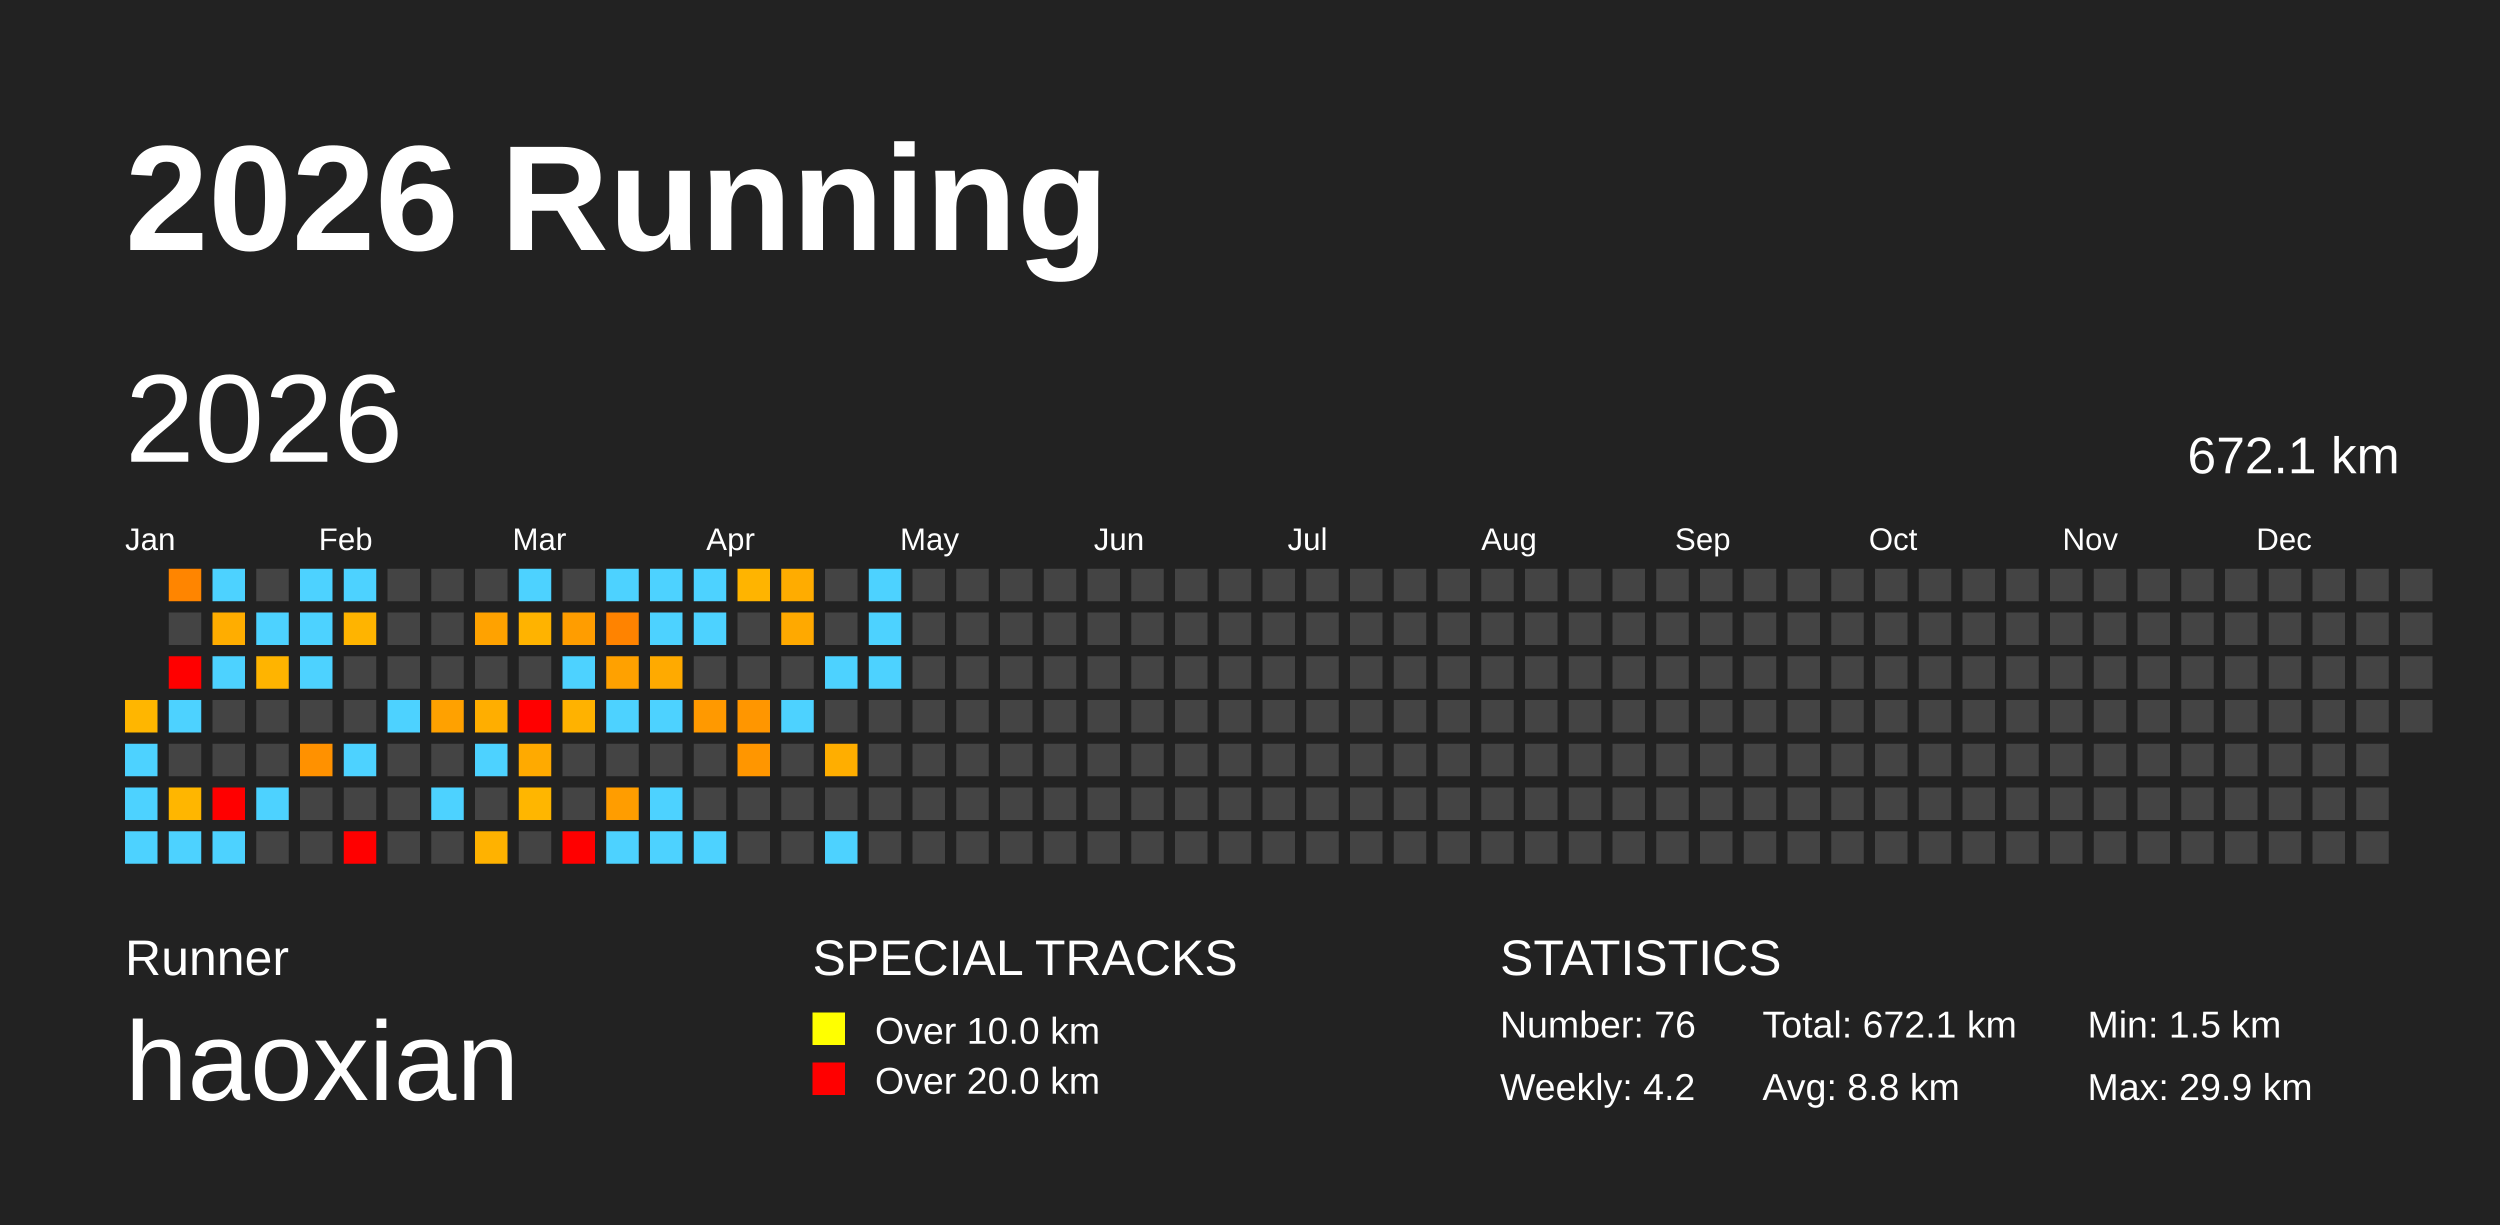
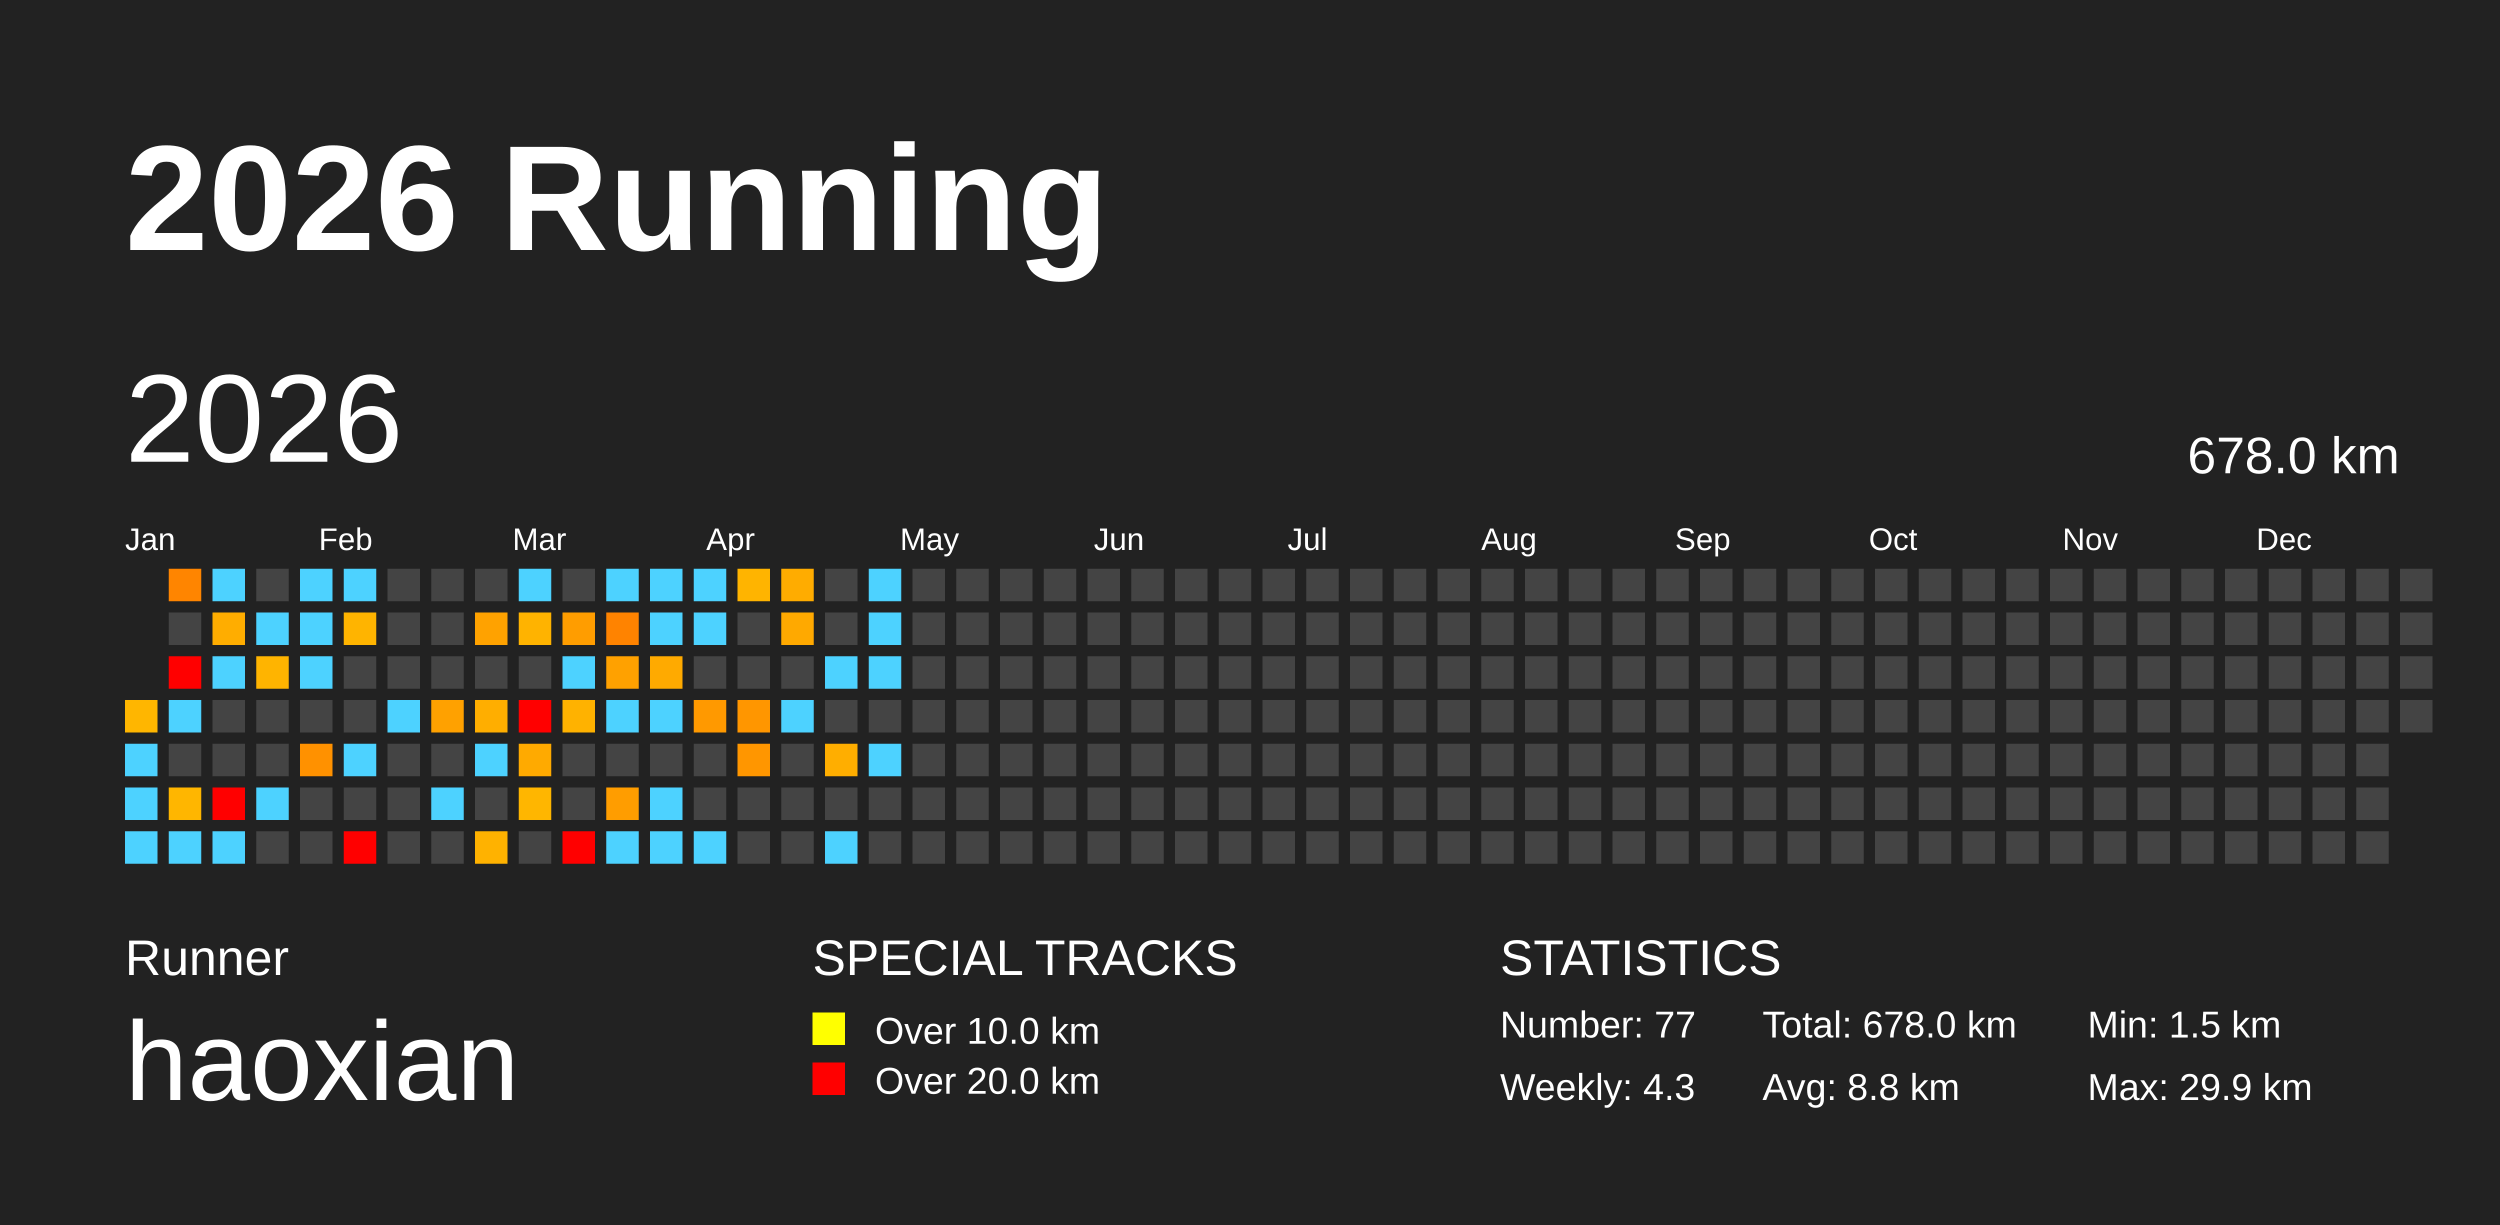
<svg xmlns="http://www.w3.org/2000/svg" baseProfile="full" height="98mm" version="1.1" viewBox="0,0,200,98" width="200mm">
  <defs />
  <rect fill="#222222" height="98" width="200" x="0" y="0" />
  <text fill="#FFFFFF" style="font-size:12px; font-family:Arial; font-weight:bold;" x="10" y="20">2026 Running</text>
  <text fill="#FFFFFF" style="font-size:4px; font-family:Arial" x="10" y="78">Runner</text>
  <text fill="#FFFFFF" style="font-size:9px; font-family:Arial" x="10" y="88">haoxian</text>
  <text fill="#FFFFFF" style="font-size:4px; font-family:Arial" x="65" y="78">SPECIAL TRACKS</text>
  <rect fill="yellow" height="2.6" width="2.6" x="65" y="81" />
  <text fill="#FFFFFF" style="font-size:3px; font-family:Arial" x="70" y="83.5">Over 10.0 km</text>
  <rect fill="red" height="2.6" width="2.6" x="65" y="85" />
  <text fill="#FFFFFF" style="font-size:3px; font-family:Arial" x="70" y="87.5">Over 20.0 km</text>
  <text fill="#FFFFFF" style="font-size:4px; font-family:Arial" x="120" y="78">STATISTICS</text>
-   <text fill="#FFFFFF" style="font-size:3px; font-family:Arial" x="120" y="83">Number: 76</text>
-   <text fill="#FFFFFF" style="font-size:3px; font-family:Arial" x="120" y="88">Weekly: 4.2</text>
-   <text fill="#FFFFFF" style="font-size:3px; font-family:Arial" x="141" y="83">Total: 672.1 km</text>
+   <text fill="#FFFFFF" style="font-size:3px; font-family:Arial" x="120" y="83">Number: 77</text>
+   <text fill="#FFFFFF" style="font-size:3px; font-family:Arial" x="120" y="88">Weekly: 4.3</text>
+   <text fill="#FFFFFF" style="font-size:3px; font-family:Arial" x="141" y="83">Total: 678.0 km</text>
  <text fill="#FFFFFF" style="font-size:3px; font-family:Arial" x="141" y="88">Avg: 8.8 km</text>
  <text fill="#FFFFFF" style="font-size:3px; font-family:Arial" x="167" y="83">Min: 1.5 km</text>
  <text fill="#FFFFFF" style="font-size:3px; font-family:Arial" x="167" y="88">Max: 29.9 km</text>
  <text dominant-baseline="hanging" fill="#FFFFFF" style="font-size:10.0px; font-family:Arial;" x="10" y="30">2026</text>
-   <text dominant-baseline="hanging" fill="#FFFFFF" style="font-size:4.125px; font-family:Arial;" x="175" y="35">672.1 km</text>
+   <text dominant-baseline="hanging" fill="#FFFFFF" style="font-size:4.125px; font-family:Arial;" x="175" y="35">678.0 km</text>
  <text fill="#FFFFFF" style="font-size:2.5px; font-family:Arial" x="10.0" y="44">Jan</text>
  <text fill="#FFFFFF" style="font-size:2.5px; font-family:Arial" x="25.5" y="44">Feb</text>
  <text fill="#FFFFFF" style="font-size:2.5px; font-family:Arial" x="41.0" y="44">Mar</text>
  <text fill="#FFFFFF" style="font-size:2.5px; font-family:Arial" x="56.5" y="44">Apr</text>
  <text fill="#FFFFFF" style="font-size:2.5px; font-family:Arial" x="72.0" y="44">May</text>
  <text fill="#FFFFFF" style="font-size:2.5px; font-family:Arial" x="87.5" y="44">Jun</text>
  <text fill="#FFFFFF" style="font-size:2.5px; font-family:Arial" x="103.0" y="44">Jul</text>
  <text fill="#FFFFFF" style="font-size:2.5px; font-family:Arial" x="118.5" y="44">Aug</text>
  <text fill="#FFFFFF" style="font-size:2.5px; font-family:Arial" x="134.0" y="44">Sep</text>
  <text fill="#FFFFFF" style="font-size:2.5px; font-family:Arial" x="149.5" y="44">Oct</text>
  <text fill="#FFFFFF" style="font-size:2.5px; font-family:Arial" x="165.0" y="44">Nov</text>
  <text fill="#FFFFFF" style="font-size:2.5px; font-family:Arial" x="180.5" y="44">Dec</text>
  <rect fill="#ffb600" height="2.6" width="2.6" x="10.0" y="56.0" />
  <rect fill="#4dd2ff" height="2.6" width="2.6" x="10.0" y="59.5" />
  <rect fill="#4dd2ff" height="2.6" width="2.6" x="10.0" y="63.0" />
  <rect fill="#4dd2ff" height="2.6" width="2.6" x="10.0" y="66.5" />
  <rect fill="#ff8500" height="2.6" width="2.6" x="13.5" y="45.5" />
  <rect fill="#444444" height="2.6" width="2.6" x="13.5" y="49.0" />
  <rect fill="red" height="2.6" width="2.6" x="13.5" y="52.5" />
  <rect fill="#4dd2ff" height="2.6" width="2.6" x="13.5" y="56.0" />
  <rect fill="#444444" height="2.6" width="2.6" x="13.5" y="59.5" />
  <rect fill="#ffb600" height="2.6" width="2.6" x="13.5" y="63.0" />
  <rect fill="#4dd2ff" height="2.6" width="2.6" x="13.5" y="66.5" />
  <rect fill="#4dd2ff" height="2.6" width="2.6" x="17.0" y="45.5" />
  <rect fill="#ffad00" height="2.6" width="2.6" x="17.0" y="49.0" />
  <rect fill="#4dd2ff" height="2.6" width="2.6" x="17.0" y="52.5" />
  <rect fill="#444444" height="2.6" width="2.6" x="17.0" y="56.0" />
  <rect fill="#444444" height="2.6" width="2.6" x="17.0" y="59.5" />
  <rect fill="red" height="2.6" width="2.6" x="17.0" y="63.0" />
  <rect fill="#4dd2ff" height="2.6" width="2.6" x="17.0" y="66.5" />
  <rect fill="#444444" height="2.6" width="2.6" x="20.5" y="45.5" />
  <rect fill="#4dd2ff" height="2.6" width="2.6" x="20.5" y="49.0" />
  <rect fill="#ffb400" height="2.6" width="2.6" x="20.5" y="52.5" />
  <rect fill="#444444" height="2.6" width="2.6" x="20.5" y="56.0" />
  <rect fill="#444444" height="2.6" width="2.6" x="20.5" y="59.5" />
  <rect fill="#4dd2ff" height="2.6" width="2.6" x="20.5" y="63.0" />
  <rect fill="#444444" height="2.6" width="2.6" x="20.5" y="66.5" />
  <rect fill="#4dd2ff" height="2.6" width="2.6" x="24.0" y="45.5" />
  <rect fill="#4dd2ff" height="2.6" width="2.6" x="24.0" y="49.0" />
  <rect fill="#4dd2ff" height="2.6" width="2.6" x="24.0" y="52.5" />
  <rect fill="#444444" height="2.6" width="2.6" x="24.0" y="56.0" />
  <rect fill="#ff9100" height="2.6" width="2.6" x="24.0" y="59.5" />
  <rect fill="#444444" height="2.6" width="2.6" x="24.0" y="63.0" />
  <rect fill="#444444" height="2.6" width="2.6" x="24.0" y="66.5" />
  <rect fill="#4dd2ff" height="2.6" width="2.6" x="27.5" y="45.5" />
  <rect fill="#ffb400" height="2.6" width="2.6" x="27.5" y="49.0" />
  <rect fill="#444444" height="2.6" width="2.6" x="27.5" y="52.5" />
  <rect fill="#444444" height="2.6" width="2.6" x="27.5" y="56.0" />
  <rect fill="#4dd2ff" height="2.6" width="2.6" x="27.5" y="59.5" />
  <rect fill="#444444" height="2.6" width="2.6" x="27.5" y="63.0" />
  <rect fill="red" height="2.6" width="2.6" x="27.5" y="66.5" />
  <rect fill="#444444" height="2.6" width="2.6" x="31.0" y="45.5" />
  <rect fill="#444444" height="2.6" width="2.6" x="31.0" y="49.0" />
  <rect fill="#444444" height="2.6" width="2.6" x="31.0" y="52.5" />
  <rect fill="#4dd2ff" height="2.6" width="2.6" x="31.0" y="56.0" />
  <rect fill="#444444" height="2.6" width="2.6" x="31.0" y="59.5" />
  <rect fill="#444444" height="2.6" width="2.6" x="31.0" y="63.0" />
  <rect fill="#444444" height="2.6" width="2.6" x="31.0" y="66.5" />
  <rect fill="#444444" height="2.6" width="2.6" x="34.5" y="45.5" />
  <rect fill="#444444" height="2.6" width="2.6" x="34.5" y="49.0" />
  <rect fill="#444444" height="2.6" width="2.6" x="34.5" y="52.5" />
  <rect fill="#ffa100" height="2.6" width="2.6" x="34.5" y="56.0" />
  <rect fill="#444444" height="2.6" width="2.6" x="34.5" y="59.5" />
  <rect fill="#4dd2ff" height="2.6" width="2.6" x="34.5" y="63.0" />
  <rect fill="#444444" height="2.6" width="2.6" x="34.5" y="66.5" />
  <rect fill="#444444" height="2.6" width="2.6" x="38.0" y="45.5" />
  <rect fill="#ffa200" height="2.6" width="2.6" x="38.0" y="49.0" />
  <rect fill="#444444" height="2.6" width="2.6" x="38.0" y="52.5" />
  <rect fill="#ffae00" height="2.6" width="2.6" x="38.0" y="56.0" />
  <rect fill="#4dd2ff" height="2.6" width="2.6" x="38.0" y="59.5" />
  <rect fill="#444444" height="2.6" width="2.6" x="38.0" y="63.0" />
  <rect fill="#ffb200" height="2.6" width="2.6" x="38.0" y="66.5" />
  <rect fill="#4dd2ff" height="2.6" width="2.6" x="41.5" y="45.5" />
  <rect fill="#ffb300" height="2.6" width="2.6" x="41.5" y="49.0" />
  <rect fill="#444444" height="2.6" width="2.6" x="41.5" y="52.5" />
  <rect fill="red" height="2.6" width="2.6" x="41.5" y="56.0" />
  <rect fill="#ffaa00" height="2.6" width="2.6" x="41.5" y="59.5" />
  <rect fill="#ffb600" height="2.6" width="2.6" x="41.5" y="63.0" />
  <rect fill="#444444" height="2.6" width="2.6" x="41.5" y="66.5" />
  <rect fill="#444444" height="2.6" width="2.6" x="45.0" y="45.5" />
  <rect fill="#ff9d00" height="2.6" width="2.6" x="45.0" y="49.0" />
  <rect fill="#4dd2ff" height="2.6" width="2.6" x="45.0" y="52.5" />
  <rect fill="#ffb200" height="2.6" width="2.6" x="45.0" y="56.0" />
  <rect fill="#444444" height="2.6" width="2.6" x="45.0" y="59.5" />
  <rect fill="#444444" height="2.6" width="2.6" x="45.0" y="63.0" />
  <rect fill="red" height="2.6" width="2.6" x="45.0" y="66.5" />
  <rect fill="#4dd2ff" height="2.6" width="2.6" x="48.5" y="45.5" />
  <rect fill="#ff8300" height="2.6" width="2.6" x="48.5" y="49.0" />
  <rect fill="#ffa100" height="2.6" width="2.6" x="48.5" y="52.5" />
  <rect fill="#4dd2ff" height="2.6" width="2.6" x="48.5" y="56.0" />
  <rect fill="#444444" height="2.6" width="2.6" x="48.5" y="59.5" />
  <rect fill="#ff9d00" height="2.6" width="2.6" x="48.5" y="63.0" />
  <rect fill="#4dd2ff" height="2.6" width="2.6" x="48.5" y="66.5" />
  <rect fill="#4dd2ff" height="2.6" width="2.6" x="52.0" y="45.5" />
  <rect fill="#4dd2ff" height="2.6" width="2.6" x="52.0" y="49.0" />
  <rect fill="#ffaa00" height="2.6" width="2.6" x="52.0" y="52.5" />
  <rect fill="#4dd2ff" height="2.6" width="2.6" x="52.0" y="56.0" />
  <rect fill="#444444" height="2.6" width="2.6" x="52.0" y="59.5" />
  <rect fill="#4dd2ff" height="2.6" width="2.6" x="52.0" y="63.0" />
  <rect fill="#4dd2ff" height="2.6" width="2.6" x="52.0" y="66.5" />
  <rect fill="#4dd2ff" height="2.6" width="2.6" x="55.5" y="45.5" />
  <rect fill="#4dd2ff" height="2.6" width="2.6" x="55.5" y="49.0" />
  <rect fill="#444444" height="2.6" width="2.6" x="55.5" y="52.5" />
  <rect fill="#ff9900" height="2.6" width="2.6" x="55.5" y="56.0" />
  <rect fill="#444444" height="2.6" width="2.6" x="55.5" y="59.5" />
  <rect fill="#444444" height="2.6" width="2.6" x="55.5" y="63.0" />
  <rect fill="#4dd2ff" height="2.6" width="2.6" x="55.5" y="66.5" />
  <rect fill="#ffb400" height="2.6" width="2.6" x="59.0" y="45.5" />
  <rect fill="#444444" height="2.6" width="2.6" x="59.0" y="49.0" />
  <rect fill="#444444" height="2.6" width="2.6" x="59.0" y="52.5" />
  <rect fill="#ff9600" height="2.6" width="2.6" x="59.0" y="56.0" />
  <rect fill="#ff9600" height="2.6" width="2.6" x="59.0" y="59.5" />
  <rect fill="#444444" height="2.6" width="2.6" x="59.0" y="63.0" />
  <rect fill="#444444" height="2.6" width="2.6" x="59.0" y="66.5" />
  <rect fill="#ffac00" height="2.6" width="2.6" x="62.5" y="45.5" />
  <rect fill="#ffa900" height="2.6" width="2.6" x="62.5" y="49.0" />
  <rect fill="#444444" height="2.6" width="2.6" x="62.5" y="52.5" />
  <rect fill="#4dd2ff" height="2.6" width="2.6" x="62.5" y="56.0" />
  <rect fill="#444444" height="2.6" width="2.6" x="62.5" y="59.5" />
  <rect fill="#444444" height="2.6" width="2.6" x="62.5" y="63.0" />
  <rect fill="#444444" height="2.6" width="2.6" x="62.5" y="66.5" />
  <rect fill="#444444" height="2.6" width="2.6" x="66.0" y="45.5" />
  <rect fill="#444444" height="2.6" width="2.6" x="66.0" y="49.0" />
  <rect fill="#4dd2ff" height="2.6" width="2.6" x="66.0" y="52.5" />
  <rect fill="#444444" height="2.6" width="2.6" x="66.0" y="56.0" />
  <rect fill="#ffae00" height="2.6" width="2.6" x="66.0" y="59.5" />
  <rect fill="#444444" height="2.6" width="2.6" x="66.0" y="63.0" />
  <rect fill="#4dd2ff" height="2.6" width="2.6" x="66.0" y="66.5" />
  <rect fill="#4dd2ff" height="2.6" width="2.6" x="69.5" y="45.5" />
  <rect fill="#4dd2ff" height="2.6" width="2.6" x="69.5" y="49.0" />
  <rect fill="#4dd2ff" height="2.6" width="2.6" x="69.5" y="52.5" />
  <rect fill="#444444" height="2.6" width="2.6" x="69.5" y="56.0" />
-   <rect fill="#444444" height="2.6" width="2.6" x="69.5" y="59.5" />
+   <rect fill="#4dd2ff" height="2.6" width="2.6" x="69.5" y="59.5" />
  <rect fill="#444444" height="2.6" width="2.6" x="69.5" y="63.0" />
  <rect fill="#444444" height="2.6" width="2.6" x="69.5" y="66.5" />
  <rect fill="#444444" height="2.6" width="2.6" x="73.0" y="45.5" />
  <rect fill="#444444" height="2.6" width="2.6" x="73.0" y="49.0" />
  <rect fill="#444444" height="2.6" width="2.6" x="73.0" y="52.5" />
  <rect fill="#444444" height="2.6" width="2.6" x="73.0" y="56.0" />
  <rect fill="#444444" height="2.6" width="2.6" x="73.0" y="59.5" />
  <rect fill="#444444" height="2.6" width="2.6" x="73.0" y="63.0" />
  <rect fill="#444444" height="2.6" width="2.6" x="73.0" y="66.5" />
  <rect fill="#444444" height="2.6" width="2.6" x="76.5" y="45.5" />
  <rect fill="#444444" height="2.6" width="2.6" x="76.5" y="49.0" />
  <rect fill="#444444" height="2.6" width="2.6" x="76.5" y="52.5" />
  <rect fill="#444444" height="2.6" width="2.6" x="76.5" y="56.0" />
  <rect fill="#444444" height="2.6" width="2.6" x="76.5" y="59.5" />
  <rect fill="#444444" height="2.6" width="2.6" x="76.5" y="63.0" />
  <rect fill="#444444" height="2.6" width="2.6" x="76.5" y="66.5" />
  <rect fill="#444444" height="2.6" width="2.6" x="80.0" y="45.5" />
  <rect fill="#444444" height="2.6" width="2.6" x="80.0" y="49.0" />
  <rect fill="#444444" height="2.6" width="2.6" x="80.0" y="52.5" />
  <rect fill="#444444" height="2.6" width="2.6" x="80.0" y="56.0" />
  <rect fill="#444444" height="2.6" width="2.6" x="80.0" y="59.5" />
  <rect fill="#444444" height="2.6" width="2.6" x="80.0" y="63.0" />
  <rect fill="#444444" height="2.6" width="2.6" x="80.0" y="66.5" />
  <rect fill="#444444" height="2.6" width="2.6" x="83.5" y="45.5" />
  <rect fill="#444444" height="2.6" width="2.6" x="83.5" y="49.0" />
  <rect fill="#444444" height="2.6" width="2.6" x="83.5" y="52.5" />
  <rect fill="#444444" height="2.6" width="2.6" x="83.5" y="56.0" />
  <rect fill="#444444" height="2.6" width="2.6" x="83.5" y="59.5" />
  <rect fill="#444444" height="2.6" width="2.6" x="83.5" y="63.0" />
  <rect fill="#444444" height="2.6" width="2.6" x="83.5" y="66.5" />
  <rect fill="#444444" height="2.6" width="2.6" x="87.0" y="45.5" />
  <rect fill="#444444" height="2.6" width="2.6" x="87.0" y="49.0" />
  <rect fill="#444444" height="2.6" width="2.6" x="87.0" y="52.5" />
  <rect fill="#444444" height="2.6" width="2.6" x="87.0" y="56.0" />
  <rect fill="#444444" height="2.6" width="2.6" x="87.0" y="59.5" />
  <rect fill="#444444" height="2.6" width="2.6" x="87.0" y="63.0" />
  <rect fill="#444444" height="2.6" width="2.6" x="87.0" y="66.5" />
  <rect fill="#444444" height="2.6" width="2.6" x="90.5" y="45.5" />
  <rect fill="#444444" height="2.6" width="2.6" x="90.5" y="49.0" />
  <rect fill="#444444" height="2.6" width="2.6" x="90.5" y="52.5" />
  <rect fill="#444444" height="2.6" width="2.6" x="90.5" y="56.0" />
  <rect fill="#444444" height="2.6" width="2.6" x="90.5" y="59.5" />
  <rect fill="#444444" height="2.6" width="2.6" x="90.5" y="63.0" />
  <rect fill="#444444" height="2.6" width="2.6" x="90.5" y="66.5" />
  <rect fill="#444444" height="2.6" width="2.6" x="94.0" y="45.5" />
  <rect fill="#444444" height="2.6" width="2.6" x="94.0" y="49.0" />
  <rect fill="#444444" height="2.6" width="2.6" x="94.0" y="52.5" />
  <rect fill="#444444" height="2.6" width="2.6" x="94.0" y="56.0" />
  <rect fill="#444444" height="2.6" width="2.6" x="94.0" y="59.5" />
  <rect fill="#444444" height="2.6" width="2.6" x="94.0" y="63.0" />
  <rect fill="#444444" height="2.6" width="2.6" x="94.0" y="66.5" />
  <rect fill="#444444" height="2.6" width="2.6" x="97.5" y="45.5" />
  <rect fill="#444444" height="2.6" width="2.6" x="97.5" y="49.0" />
  <rect fill="#444444" height="2.6" width="2.6" x="97.5" y="52.5" />
  <rect fill="#444444" height="2.6" width="2.6" x="97.5" y="56.0" />
  <rect fill="#444444" height="2.6" width="2.6" x="97.5" y="59.5" />
  <rect fill="#444444" height="2.6" width="2.6" x="97.5" y="63.0" />
  <rect fill="#444444" height="2.6" width="2.6" x="97.5" y="66.5" />
  <rect fill="#444444" height="2.6" width="2.6" x="101.0" y="45.5" />
  <rect fill="#444444" height="2.6" width="2.6" x="101.0" y="49.0" />
  <rect fill="#444444" height="2.6" width="2.6" x="101.0" y="52.5" />
  <rect fill="#444444" height="2.6" width="2.6" x="101.0" y="56.0" />
  <rect fill="#444444" height="2.6" width="2.6" x="101.0" y="59.5" />
  <rect fill="#444444" height="2.6" width="2.6" x="101.0" y="63.0" />
  <rect fill="#444444" height="2.6" width="2.6" x="101.0" y="66.5" />
  <rect fill="#444444" height="2.6" width="2.6" x="104.5" y="45.5" />
  <rect fill="#444444" height="2.6" width="2.6" x="104.5" y="49.0" />
  <rect fill="#444444" height="2.6" width="2.6" x="104.5" y="52.5" />
  <rect fill="#444444" height="2.6" width="2.6" x="104.5" y="56.0" />
  <rect fill="#444444" height="2.6" width="2.6" x="104.5" y="59.5" />
  <rect fill="#444444" height="2.6" width="2.6" x="104.5" y="63.0" />
  <rect fill="#444444" height="2.6" width="2.6" x="104.5" y="66.5" />
  <rect fill="#444444" height="2.6" width="2.6" x="108.0" y="45.5" />
  <rect fill="#444444" height="2.6" width="2.6" x="108.0" y="49.0" />
  <rect fill="#444444" height="2.6" width="2.6" x="108.0" y="52.5" />
  <rect fill="#444444" height="2.6" width="2.6" x="108.0" y="56.0" />
  <rect fill="#444444" height="2.6" width="2.6" x="108.0" y="59.5" />
  <rect fill="#444444" height="2.6" width="2.6" x="108.0" y="63.0" />
  <rect fill="#444444" height="2.6" width="2.6" x="108.0" y="66.5" />
  <rect fill="#444444" height="2.6" width="2.6" x="111.5" y="45.5" />
  <rect fill="#444444" height="2.6" width="2.6" x="111.5" y="49.0" />
  <rect fill="#444444" height="2.6" width="2.6" x="111.5" y="52.5" />
  <rect fill="#444444" height="2.6" width="2.6" x="111.5" y="56.0" />
  <rect fill="#444444" height="2.6" width="2.6" x="111.5" y="59.5" />
  <rect fill="#444444" height="2.6" width="2.6" x="111.5" y="63.0" />
  <rect fill="#444444" height="2.6" width="2.6" x="111.5" y="66.5" />
  <rect fill="#444444" height="2.6" width="2.6" x="115.0" y="45.5" />
  <rect fill="#444444" height="2.6" width="2.6" x="115.0" y="49.0" />
  <rect fill="#444444" height="2.6" width="2.6" x="115.0" y="52.5" />
  <rect fill="#444444" height="2.6" width="2.6" x="115.0" y="56.0" />
  <rect fill="#444444" height="2.6" width="2.6" x="115.0" y="59.5" />
  <rect fill="#444444" height="2.6" width="2.6" x="115.0" y="63.0" />
  <rect fill="#444444" height="2.6" width="2.6" x="115.0" y="66.5" />
  <rect fill="#444444" height="2.6" width="2.6" x="118.5" y="45.5" />
  <rect fill="#444444" height="2.6" width="2.6" x="118.5" y="49.0" />
  <rect fill="#444444" height="2.6" width="2.6" x="118.5" y="52.5" />
  <rect fill="#444444" height="2.6" width="2.6" x="118.5" y="56.0" />
  <rect fill="#444444" height="2.6" width="2.6" x="118.5" y="59.5" />
  <rect fill="#444444" height="2.6" width="2.6" x="118.5" y="63.0" />
  <rect fill="#444444" height="2.6" width="2.6" x="118.5" y="66.5" />
  <rect fill="#444444" height="2.6" width="2.6" x="122.0" y="45.5" />
  <rect fill="#444444" height="2.6" width="2.6" x="122.0" y="49.0" />
  <rect fill="#444444" height="2.6" width="2.6" x="122.0" y="52.5" />
  <rect fill="#444444" height="2.6" width="2.6" x="122.0" y="56.0" />
  <rect fill="#444444" height="2.6" width="2.6" x="122.0" y="59.5" />
  <rect fill="#444444" height="2.6" width="2.6" x="122.0" y="63.0" />
  <rect fill="#444444" height="2.6" width="2.6" x="122.0" y="66.5" />
  <rect fill="#444444" height="2.6" width="2.6" x="125.5" y="45.5" />
  <rect fill="#444444" height="2.6" width="2.6" x="125.5" y="49.0" />
  <rect fill="#444444" height="2.6" width="2.6" x="125.5" y="52.5" />
  <rect fill="#444444" height="2.6" width="2.6" x="125.5" y="56.0" />
  <rect fill="#444444" height="2.6" width="2.6" x="125.5" y="59.5" />
  <rect fill="#444444" height="2.6" width="2.6" x="125.5" y="63.0" />
  <rect fill="#444444" height="2.6" width="2.6" x="125.5" y="66.5" />
  <rect fill="#444444" height="2.6" width="2.6" x="129.0" y="45.5" />
  <rect fill="#444444" height="2.6" width="2.6" x="129.0" y="49.0" />
  <rect fill="#444444" height="2.6" width="2.6" x="129.0" y="52.5" />
  <rect fill="#444444" height="2.6" width="2.6" x="129.0" y="56.0" />
  <rect fill="#444444" height="2.6" width="2.6" x="129.0" y="59.5" />
  <rect fill="#444444" height="2.6" width="2.6" x="129.0" y="63.0" />
  <rect fill="#444444" height="2.6" width="2.6" x="129.0" y="66.5" />
  <rect fill="#444444" height="2.6" width="2.6" x="132.5" y="45.5" />
  <rect fill="#444444" height="2.6" width="2.6" x="132.5" y="49.0" />
  <rect fill="#444444" height="2.6" width="2.6" x="132.5" y="52.5" />
  <rect fill="#444444" height="2.6" width="2.6" x="132.5" y="56.0" />
  <rect fill="#444444" height="2.6" width="2.6" x="132.5" y="59.5" />
  <rect fill="#444444" height="2.6" width="2.6" x="132.5" y="63.0" />
  <rect fill="#444444" height="2.6" width="2.6" x="132.5" y="66.5" />
  <rect fill="#444444" height="2.6" width="2.6" x="136.0" y="45.5" />
  <rect fill="#444444" height="2.6" width="2.6" x="136.0" y="49.0" />
  <rect fill="#444444" height="2.6" width="2.6" x="136.0" y="52.5" />
  <rect fill="#444444" height="2.6" width="2.6" x="136.0" y="56.0" />
  <rect fill="#444444" height="2.6" width="2.6" x="136.0" y="59.5" />
  <rect fill="#444444" height="2.6" width="2.6" x="136.0" y="63.0" />
  <rect fill="#444444" height="2.6" width="2.6" x="136.0" y="66.5" />
  <rect fill="#444444" height="2.6" width="2.6" x="139.5" y="45.5" />
  <rect fill="#444444" height="2.6" width="2.6" x="139.5" y="49.0" />
  <rect fill="#444444" height="2.6" width="2.6" x="139.5" y="52.5" />
  <rect fill="#444444" height="2.6" width="2.6" x="139.5" y="56.0" />
  <rect fill="#444444" height="2.6" width="2.6" x="139.5" y="59.5" />
  <rect fill="#444444" height="2.6" width="2.6" x="139.5" y="63.0" />
  <rect fill="#444444" height="2.6" width="2.6" x="139.5" y="66.5" />
  <rect fill="#444444" height="2.6" width="2.6" x="143.0" y="45.5" />
  <rect fill="#444444" height="2.6" width="2.6" x="143.0" y="49.0" />
  <rect fill="#444444" height="2.6" width="2.6" x="143.0" y="52.5" />
  <rect fill="#444444" height="2.6" width="2.6" x="143.0" y="56.0" />
  <rect fill="#444444" height="2.6" width="2.6" x="143.0" y="59.5" />
  <rect fill="#444444" height="2.6" width="2.6" x="143.0" y="63.0" />
  <rect fill="#444444" height="2.6" width="2.6" x="143.0" y="66.5" />
  <rect fill="#444444" height="2.6" width="2.6" x="146.5" y="45.5" />
  <rect fill="#444444" height="2.6" width="2.6" x="146.5" y="49.0" />
  <rect fill="#444444" height="2.6" width="2.6" x="146.5" y="52.5" />
  <rect fill="#444444" height="2.6" width="2.6" x="146.5" y="56.0" />
  <rect fill="#444444" height="2.6" width="2.6" x="146.5" y="59.5" />
  <rect fill="#444444" height="2.6" width="2.6" x="146.5" y="63.0" />
  <rect fill="#444444" height="2.6" width="2.6" x="146.5" y="66.5" />
  <rect fill="#444444" height="2.6" width="2.6" x="150.0" y="45.5" />
  <rect fill="#444444" height="2.6" width="2.6" x="150.0" y="49.0" />
  <rect fill="#444444" height="2.6" width="2.6" x="150.0" y="52.5" />
  <rect fill="#444444" height="2.6" width="2.6" x="150.0" y="56.0" />
  <rect fill="#444444" height="2.6" width="2.6" x="150.0" y="59.5" />
  <rect fill="#444444" height="2.6" width="2.6" x="150.0" y="63.0" />
  <rect fill="#444444" height="2.6" width="2.6" x="150.0" y="66.5" />
  <rect fill="#444444" height="2.6" width="2.6" x="153.5" y="45.5" />
  <rect fill="#444444" height="2.6" width="2.6" x="153.5" y="49.0" />
  <rect fill="#444444" height="2.6" width="2.6" x="153.5" y="52.5" />
  <rect fill="#444444" height="2.6" width="2.6" x="153.5" y="56.0" />
  <rect fill="#444444" height="2.6" width="2.6" x="153.5" y="59.5" />
  <rect fill="#444444" height="2.6" width="2.6" x="153.5" y="63.0" />
  <rect fill="#444444" height="2.6" width="2.6" x="153.5" y="66.5" />
  <rect fill="#444444" height="2.6" width="2.6" x="157.0" y="45.5" />
  <rect fill="#444444" height="2.6" width="2.6" x="157.0" y="49.0" />
  <rect fill="#444444" height="2.6" width="2.6" x="157.0" y="52.5" />
  <rect fill="#444444" height="2.6" width="2.6" x="157.0" y="56.0" />
  <rect fill="#444444" height="2.6" width="2.6" x="157.0" y="59.5" />
  <rect fill="#444444" height="2.6" width="2.6" x="157.0" y="63.0" />
  <rect fill="#444444" height="2.6" width="2.6" x="157.0" y="66.5" />
  <rect fill="#444444" height="2.6" width="2.6" x="160.5" y="45.5" />
  <rect fill="#444444" height="2.6" width="2.6" x="160.5" y="49.0" />
  <rect fill="#444444" height="2.6" width="2.6" x="160.5" y="52.5" />
  <rect fill="#444444" height="2.6" width="2.6" x="160.5" y="56.0" />
  <rect fill="#444444" height="2.6" width="2.6" x="160.5" y="59.5" />
  <rect fill="#444444" height="2.6" width="2.6" x="160.5" y="63.0" />
  <rect fill="#444444" height="2.6" width="2.6" x="160.5" y="66.5" />
  <rect fill="#444444" height="2.6" width="2.6" x="164.0" y="45.5" />
  <rect fill="#444444" height="2.6" width="2.6" x="164.0" y="49.0" />
  <rect fill="#444444" height="2.6" width="2.6" x="164.0" y="52.5" />
  <rect fill="#444444" height="2.6" width="2.6" x="164.0" y="56.0" />
  <rect fill="#444444" height="2.6" width="2.6" x="164.0" y="59.5" />
  <rect fill="#444444" height="2.6" width="2.6" x="164.0" y="63.0" />
  <rect fill="#444444" height="2.6" width="2.6" x="164.0" y="66.5" />
  <rect fill="#444444" height="2.6" width="2.6" x="167.5" y="45.5" />
  <rect fill="#444444" height="2.6" width="2.6" x="167.5" y="49.0" />
  <rect fill="#444444" height="2.6" width="2.6" x="167.5" y="52.5" />
  <rect fill="#444444" height="2.6" width="2.6" x="167.5" y="56.0" />
  <rect fill="#444444" height="2.6" width="2.6" x="167.5" y="59.5" />
  <rect fill="#444444" height="2.6" width="2.6" x="167.5" y="63.0" />
  <rect fill="#444444" height="2.6" width="2.6" x="167.5" y="66.5" />
  <rect fill="#444444" height="2.6" width="2.6" x="171.0" y="45.5" />
  <rect fill="#444444" height="2.6" width="2.6" x="171.0" y="49.0" />
  <rect fill="#444444" height="2.6" width="2.6" x="171.0" y="52.5" />
  <rect fill="#444444" height="2.6" width="2.6" x="171.0" y="56.0" />
  <rect fill="#444444" height="2.6" width="2.6" x="171.0" y="59.5" />
  <rect fill="#444444" height="2.6" width="2.6" x="171.0" y="63.0" />
  <rect fill="#444444" height="2.6" width="2.6" x="171.0" y="66.5" />
  <rect fill="#444444" height="2.6" width="2.6" x="174.5" y="45.5" />
  <rect fill="#444444" height="2.6" width="2.6" x="174.5" y="49.0" />
  <rect fill="#444444" height="2.6" width="2.6" x="174.5" y="52.5" />
  <rect fill="#444444" height="2.6" width="2.6" x="174.5" y="56.0" />
  <rect fill="#444444" height="2.6" width="2.6" x="174.5" y="59.5" />
  <rect fill="#444444" height="2.6" width="2.6" x="174.5" y="63.0" />
  <rect fill="#444444" height="2.6" width="2.6" x="174.5" y="66.5" />
  <rect fill="#444444" height="2.6" width="2.6" x="178.0" y="45.5" />
  <rect fill="#444444" height="2.6" width="2.6" x="178.0" y="49.0" />
  <rect fill="#444444" height="2.6" width="2.6" x="178.0" y="52.5" />
  <rect fill="#444444" height="2.6" width="2.6" x="178.0" y="56.0" />
  <rect fill="#444444" height="2.6" width="2.6" x="178.0" y="59.5" />
  <rect fill="#444444" height="2.6" width="2.6" x="178.0" y="63.0" />
  <rect fill="#444444" height="2.6" width="2.6" x="178.0" y="66.5" />
  <rect fill="#444444" height="2.6" width="2.6" x="181.5" y="45.5" />
  <rect fill="#444444" height="2.6" width="2.6" x="181.5" y="49.0" />
  <rect fill="#444444" height="2.6" width="2.6" x="181.5" y="52.5" />
  <rect fill="#444444" height="2.6" width="2.6" x="181.5" y="56.0" />
  <rect fill="#444444" height="2.6" width="2.6" x="181.5" y="59.5" />
  <rect fill="#444444" height="2.6" width="2.6" x="181.5" y="63.0" />
  <rect fill="#444444" height="2.6" width="2.6" x="181.5" y="66.5" />
  <rect fill="#444444" height="2.6" width="2.6" x="185.0" y="45.5" />
  <rect fill="#444444" height="2.6" width="2.6" x="185.0" y="49.0" />
  <rect fill="#444444" height="2.6" width="2.6" x="185.0" y="52.5" />
  <rect fill="#444444" height="2.6" width="2.6" x="185.0" y="56.0" />
  <rect fill="#444444" height="2.6" width="2.6" x="185.0" y="59.5" />
  <rect fill="#444444" height="2.6" width="2.6" x="185.0" y="63.0" />
  <rect fill="#444444" height="2.6" width="2.6" x="185.0" y="66.5" />
  <rect fill="#444444" height="2.6" width="2.6" x="188.5" y="45.5" />
  <rect fill="#444444" height="2.6" width="2.6" x="188.5" y="49.0" />
  <rect fill="#444444" height="2.6" width="2.6" x="188.5" y="52.5" />
  <rect fill="#444444" height="2.6" width="2.6" x="188.5" y="56.0" />
  <rect fill="#444444" height="2.6" width="2.6" x="188.5" y="59.5" />
  <rect fill="#444444" height="2.6" width="2.6" x="188.5" y="63.0" />
  <rect fill="#444444" height="2.6" width="2.6" x="188.5" y="66.5" />
  <rect fill="#444444" height="2.6" width="2.6" x="192.0" y="45.5" />
  <rect fill="#444444" height="2.6" width="2.6" x="192.0" y="49.0" />
  <rect fill="#444444" height="2.6" width="2.6" x="192.0" y="52.5" />
  <rect fill="#444444" height="2.6" width="2.6" x="192.0" y="56.0" />
</svg>
